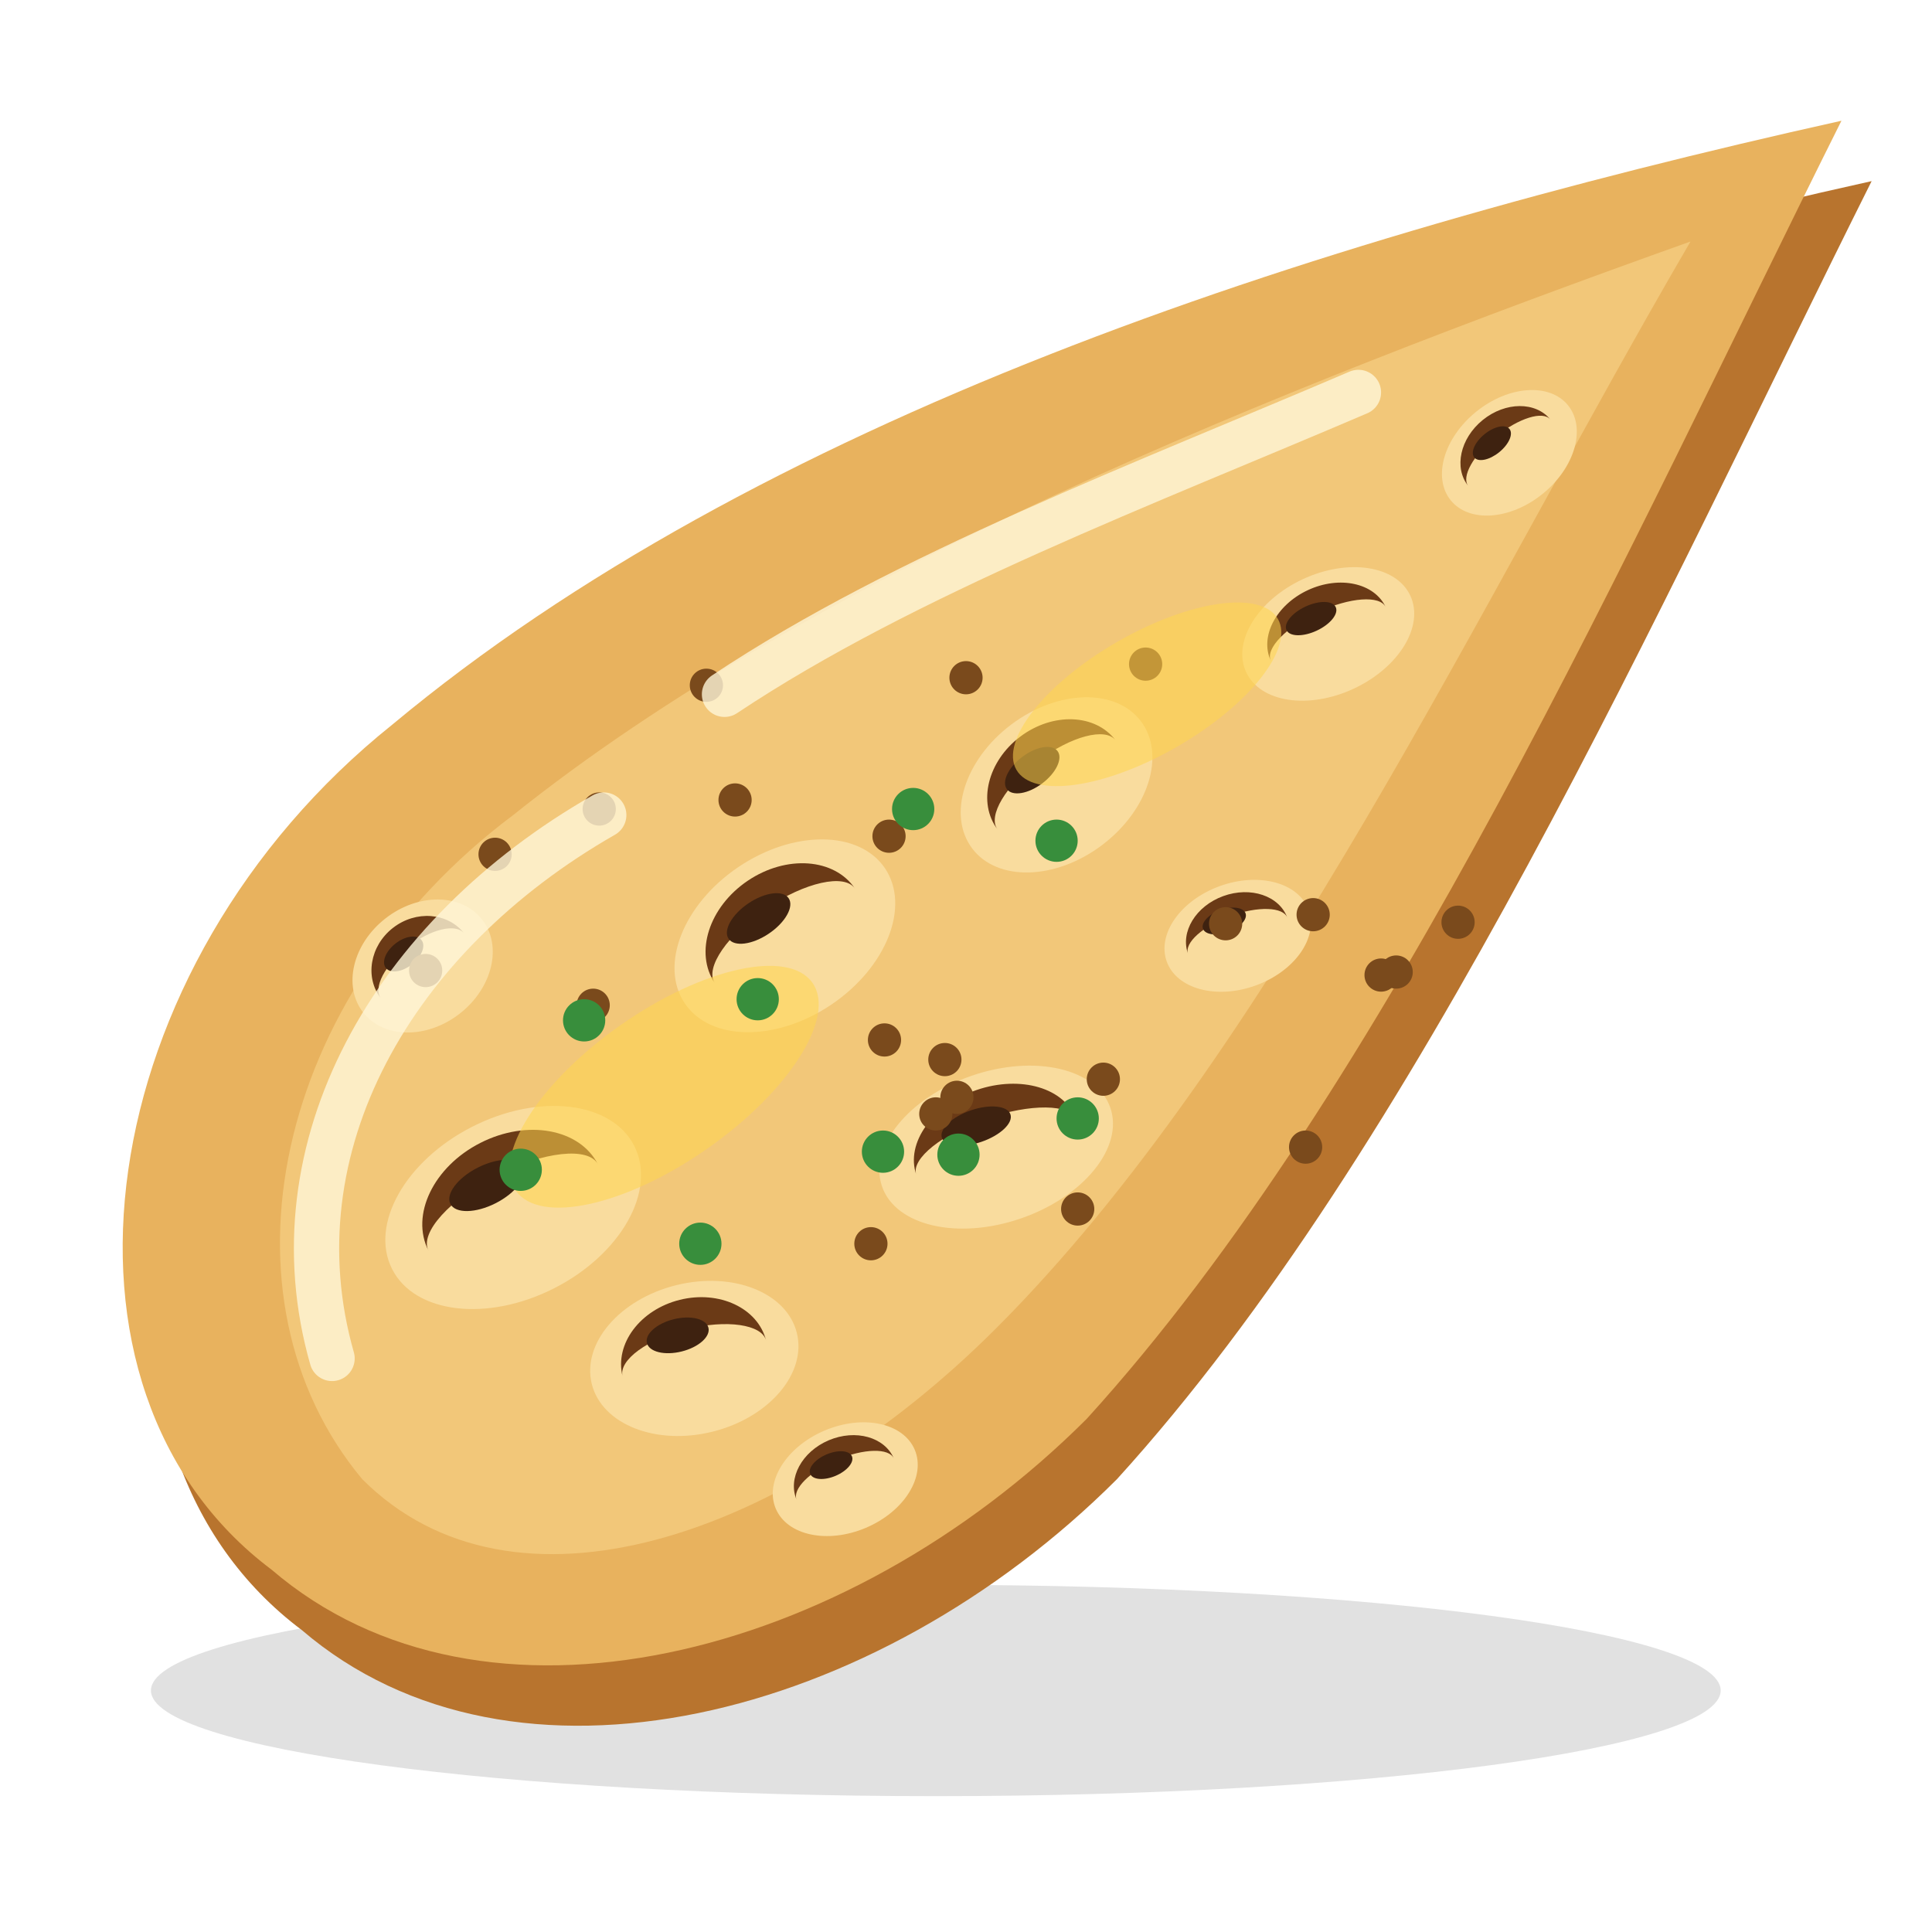
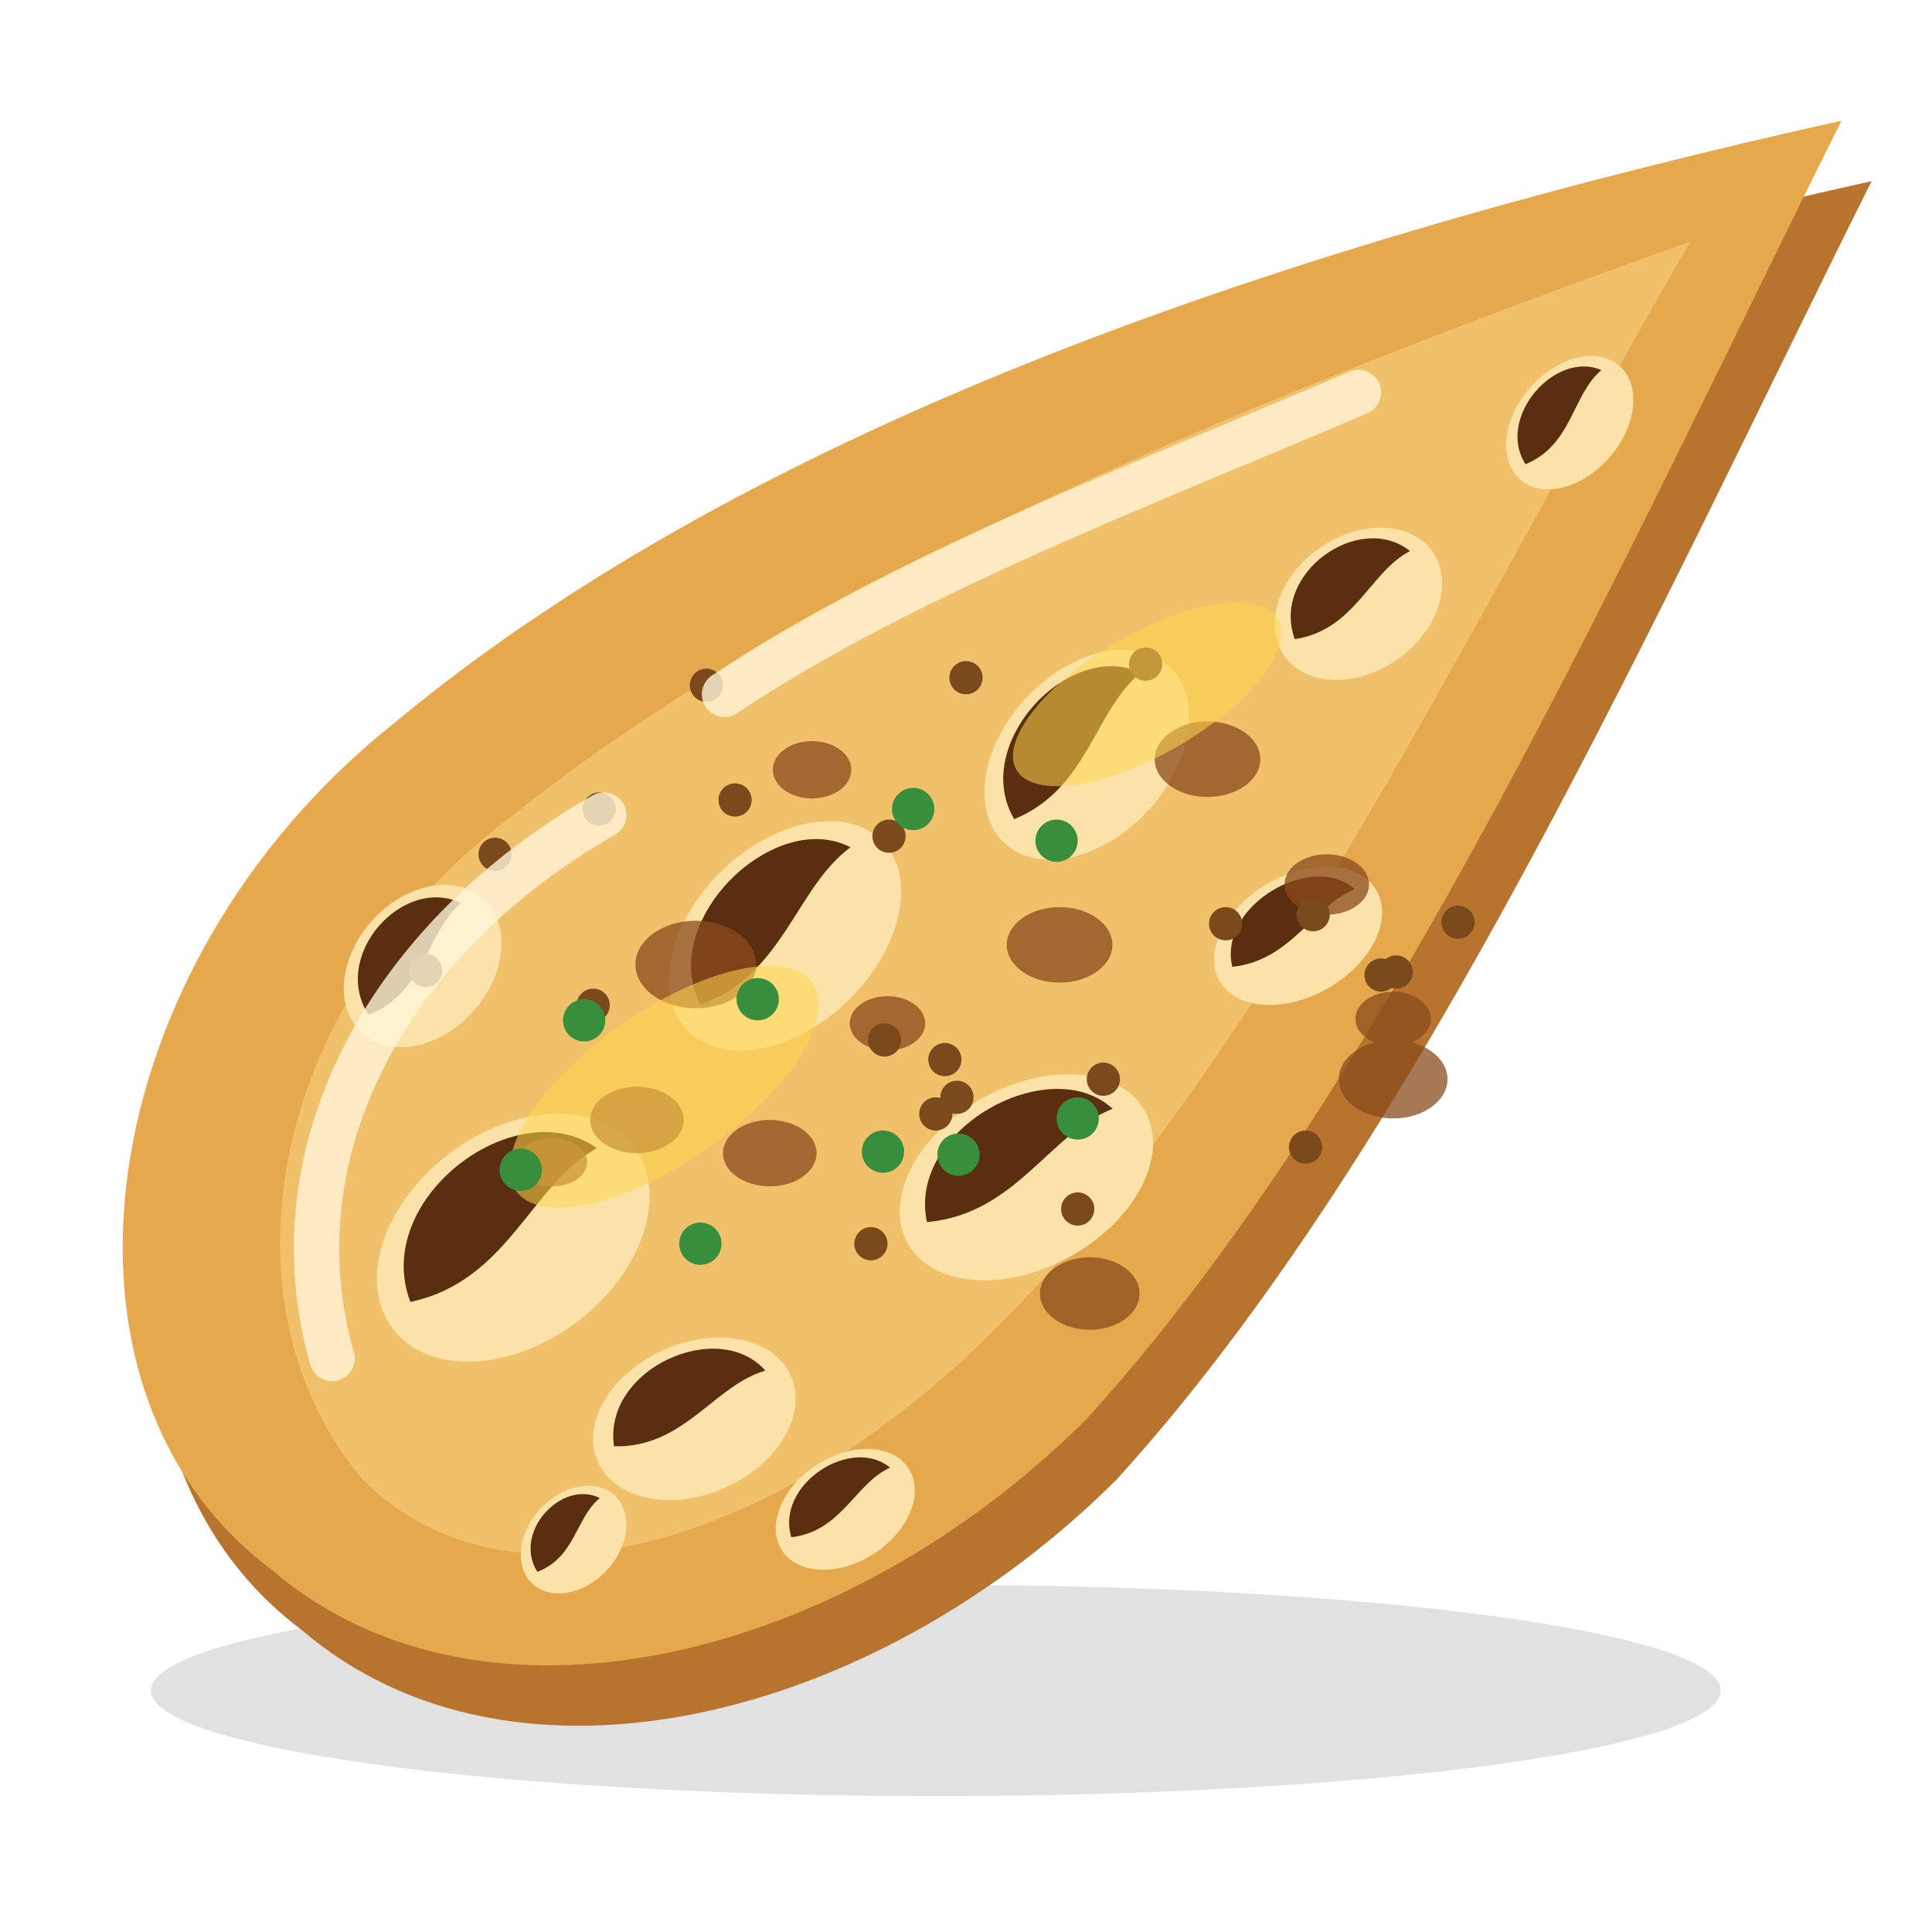
<svg xmlns="http://www.w3.org/2000/svg" viewBox="0 0 128 128">
  <ellipse cx="62" cy="112" rx="52" ry="7" fill="#000" opacity=".12" />
  <path transform="translate(2 4)" d="M18 104 C2 92 6 64 26 48 C50 28 86 16 122 8 C108 36 92 72 72 94 C56 110 32 116 18 104 Z" fill="#b8742e" />
-   <path d="M18 104 C2 92 6 64 26 48 C50 28 86 16 122 8 C108 36 92 72 72 94 C56 110 32 116 18 104 Z" fill="#e8b25e" />
-   <path d="M24 98 C14 86 18 66 34 54 C54 38 84 26 112 16 C98 40 84 70 66 88 C52 102 34 108 24 98Z" fill="#f2c779" />
-   <g transform="translate(34 80) rotate(-27)">
-     <ellipse rx="9" ry="6" fill="#f9dc9e" />
-     <path d="M-6.3 0 A6.3 4.8 0 0 1 6.3 0 A6.3 2.4 0 0 0 -6.3 0Z" fill="#6b3a16" />
-     <ellipse cx="-0.9" cy="-2.1" rx="2.7" ry="1.32" fill="#3e2210" />
+   <path d="M18 104 C2 92 6 64 26 48 C50 28 86 16 122 8 C108 36 92 72 72 94 C56 110 32 116 18 104 Z" fill="#e6a84c" />
+   <path d="M24 98 C14 86 18 66 34 54 C54 38 84 26 112 16 C98 40 84 70 66 88 C52 102 34 108 24 98Z" fill="#f0c06a" />
+   <g transform="translate(34 82) rotate(-37)">
+     <ellipse rx="10" ry="7" fill="#fbe2a8" />
+     <path d="M-8.0 -0.7 C-6.0 -7.7 6.0 -7.7 8.0 -1.4 C3.0 -2.1 -2.0 2.1 -8.0 -0.7 Z" fill="#5a2e0e" />
  </g>
-   <g transform="translate(52 62) rotate(-34)">
-     <ellipse rx="8" ry="5.5" fill="#f9dc9e" />
-     <path d="M-5.6 0 A5.6 4.4 0 0 1 5.6 0 A5.6 2.2 0 0 0 -5.6 0Z" fill="#6b3a16" />
-     <ellipse cx="-0.8" cy="-1.925" rx="2.4" ry="1.21" fill="#3e2210" />
+   <g transform="translate(52 62) rotate(-44)">
+     <ellipse rx="9" ry="6" fill="#fbe2a8" />
+     <path d="M-7.2 -0.6 C-5.4 -6.6 5.4 -6.6 7.2 -1.2 C2.7 -1.8 -1.8 1.8 -7.2 -0.6 Z" fill="#5a2e0e" />
  </g>
-   <g transform="translate(46 90) rotate(-14)">
-     <ellipse rx="7" ry="5" fill="#f9dc9e" />
-     <path d="M-4.9 0 A4.9 4.0 0 0 1 4.9 0 A4.9 2.0 0 0 0 -4.9 0Z" fill="#6b3a16" />
-     <ellipse cx="-0.7" cy="-1.75" rx="2.1" ry="1.1" fill="#3e2210" />
+   <g transform="translate(46 94) rotate(-24)">
+     <ellipse rx="7" ry="5" fill="#fbe2a8" />
+     <path d="M-5.6 -0.5 C-4.2 -5.5 4.2 -5.5 5.6 -1.0 C2.1 -1.5 -1.4 1.5 -5.6 -0.5 Z" fill="#5a2e0e" />
  </g>
-   <g transform="translate(70 52) rotate(-37)">
-     <ellipse rx="7" ry="5" fill="#f9dc9e" />
-     <path d="M-4.9 0 A4.9 4.0 0 0 1 4.9 0 A4.9 2.0 0 0 0 -4.9 0Z" fill="#6b3a16" />
-     <ellipse cx="-0.7" cy="-1.75" rx="2.1" ry="1.1" fill="#3e2210" />
+   <g transform="translate(72 50) rotate(-47)">
+     <ellipse rx="8" ry="5.5" fill="#fbe2a8" />
+     <path d="M-6.4 -0.6 C-4.8 -6.1 4.8 -6.1 6.4 -1.1 C2.4 -1.6 -1.6 1.6 -6.4 -0.6 Z" fill="#5a2e0e" />
  </g>
-   <g transform="translate(66 76) rotate(-19)">
-     <ellipse rx="8" ry="5" fill="#f9dc9e" />
-     <path d="M-5.6 0 A5.6 4.0 0 0 1 5.6 0 A5.6 2.0 0 0 0 -5.6 0Z" fill="#6b3a16" />
-     <ellipse cx="-0.8" cy="-1.75" rx="2.4" ry="1.1" fill="#3e2210" />
+   <g transform="translate(68 78) rotate(-29)">
+     <ellipse rx="9" ry="6" fill="#fbe2a8" />
+     <path d="M-7.2 -0.6 C-5.4 -6.6 5.4 -6.6 7.2 -1.2 C2.7 -1.8 -1.8 1.8 -7.2 -0.6 Z" fill="#5a2e0e" />
  </g>
-   <g transform="translate(88 42) rotate(-25)">
-     <ellipse rx="6" ry="4" fill="#f9dc9e" />
-     <path d="M-4.2 0 A4.2 3.2 0 0 1 4.2 0 A4.2 1.6 0 0 0 -4.2 0Z" fill="#6b3a16" />
-     <ellipse cx="-0.6" cy="-1.4" rx="1.8" ry="0.88" fill="#3e2210" />
+   <g transform="translate(90 40) rotate(-35)">
+     <ellipse rx="6" ry="4.5" fill="#fbe2a8" />
+     <path d="M-4.8 -0.5 C-3.6 -5.0 3.6 -5.0 4.8 -0.9 C1.8 -1.3 -1.2 1.3 -4.8 -0.5 Z" fill="#5a2e0e" />
  </g>
-   <g transform="translate(28 64) rotate(-38)">
-     <ellipse rx="5" ry="4" fill="#f9dc9e" />
-     <path d="M-3.5 0 A3.5 3.2 0 0 1 3.5 0 A3.5 1.6 0 0 0 -3.5 0Z" fill="#6b3a16" />
-     <ellipse cx="-0.5" cy="-1.4" rx="1.5" ry="0.88" fill="#3e2210" />
+   <g transform="translate(28 64) rotate(-48)">
+     <ellipse rx="6" ry="4.5" fill="#fbe2a8" />
+     <path d="M-4.8 -0.5 C-3.6 -5.0 3.6 -5.0 4.8 -0.9 C1.8 -1.3 -1.2 1.3 -4.8 -0.5 Z" fill="#5a2e0e" />
  </g>
-   <g transform="translate(82 62) rotate(-20)">
-     <ellipse rx="5" ry="3.5" fill="#f9dc9e" />
-     <path d="M-3.5 0 A3.5 2.8 0 0 1 3.5 0 A3.5 1.4 0 0 0 -3.5 0Z" fill="#6b3a16" />
-     <ellipse cx="-0.5" cy="-1.225" rx="1.5" ry="0.77" fill="#3e2210" />
+   <g transform="translate(86 62) rotate(-30)">
+     <ellipse rx="6" ry="4" fill="#fbe2a8" />
+     <path d="M-4.8 -0.4 C-3.6 -4.4 3.6 -4.4 4.8 -0.8 C1.8 -1.2 -1.2 1.2 -4.8 -0.4 Z" fill="#5a2e0e" />
  </g>
-   <g transform="translate(100 30) rotate(-39)">
-     <ellipse rx="5" ry="3.5" fill="#f9dc9e" />
-     <path d="M-3.5 0 A3.5 2.8 0 0 1 3.5 0 A3.5 1.4 0 0 0 -3.5 0Z" fill="#6b3a16" />
-     <ellipse cx="-0.5" cy="-1.225" rx="1.5" ry="0.77" fill="#3e2210" />
+   <g transform="translate(104 28) rotate(-49)">
+     <ellipse rx="5" ry="3.5" fill="#fbe2a8" />
+     <path d="M-4.0 -0.4 C-3.0 -3.9 3.0 -3.9 4.0 -0.7 C1.5 -1.1 -1.0 1.1 -4.0 -0.4 Z" fill="#5a2e0e" />
  </g>
-   <g transform="translate(56 98) rotate(-23)">
-     <ellipse rx="5" ry="3.5" fill="#f9dc9e" />
-     <path d="M-3.5 0 A3.5 2.8 0 0 1 3.5 0 A3.5 1.4 0 0 0 -3.5 0Z" fill="#6b3a16" />
-     <ellipse cx="-0.5" cy="-1.225" rx="1.5" ry="0.77" fill="#3e2210" />
+   <g transform="translate(56 100) rotate(-33)">
+     <ellipse rx="5" ry="3.5" fill="#fbe2a8" />
+     <path d="M-4.0 -0.4 C-3.0 -3.9 3.0 -3.9 4.0 -0.7 C1.5 -1.1 -1.0 1.1 -4.0 -0.4 Z" fill="#5a2e0e" />
+   </g>
+   <g transform="translate(38 102) rotate(-47)">
+     <ellipse rx="4" ry="3" fill="#fbe2a8" />
+     <path d="M-3.2 -0.3 C-2.4 -3.3 2.4 -3.3 3.2 -0.6 C1.2 -0.9 -0.8 0.9 -3.2 -0.3 Z" fill="#5a2e0e" />
+   </g>
+   <g fill="#8a4b1c" opacity=".75">
+     <ellipse cx="36.6" cy="77.0" rx="2.3" ry="1.6" />
+     <ellipse cx="42.2" cy="74.2" rx="3.1" ry="2.2" />
+     <ellipse cx="58.8" cy="67.8" rx="2.5" ry="1.8" />
+     <ellipse cx="46.1" cy="63.9" rx="4.0" ry="2.9" />
+     <ellipse cx="53.8" cy="51.0" rx="2.6" ry="1.9" />
+     <ellipse cx="70.2" cy="62.6" rx="3.5" ry="2.5" />
+     <ellipse cx="51.0" cy="76.4" rx="3.1" ry="2.2" />
+     <ellipse cx="72.2" cy="85.7" rx="3.3" ry="2.4" />
+     <ellipse cx="92.3" cy="67.5" rx="2.5" ry="1.8" />
+     <ellipse cx="92.3" cy="71.5" rx="3.6" ry="2.6" />
+     <ellipse cx="87.9" cy="58.6" rx="2.8" ry="2.0" />
+     <ellipse cx="80.0" cy="50.3" rx="3.5" ry="2.5" />
  </g>
  <g fill="#7a4a1c">
    <circle cx="58.6" cy="68.9" r="1.1" />
    <circle cx="92.5" cy="64.4" r="1.1" />
    <circle cx="62.6" cy="70.2" r="1.1" />
    <circle cx="39.3" cy="66.6" r="1.1" />
    <circle cx="71.4" cy="80.1" r="1.1" />
    <circle cx="32.8" cy="56.6" r="1.1" />
    <circle cx="75.9" cy="44.0" r="1.1" />
    <circle cx="73.1" cy="71.5" r="1.1" />
    <circle cx="64.0" cy="44.9" r="1.1" />
    <circle cx="39.7" cy="53.6" r="1.1" />
    <circle cx="28.2" cy="64.3" r="1.1" />
    <circle cx="57.7" cy="82.4" r="1.1" />
    <circle cx="63.4" cy="72.7" r="1.1" />
    <circle cx="62.0" cy="73.8" r="1.1" />
    <circle cx="58.9" cy="55.4" r="1.1" />
    <circle cx="86.5" cy="76.0" r="1.1" />
    <circle cx="48.7" cy="53.0" r="1.1" />
    <circle cx="46.8" cy="45.4" r="1.1" />
    <circle cx="81.2" cy="61.2" r="1.1" />
    <circle cx="87.0" cy="60.6" r="1.1" />
    <circle cx="91.5" cy="64.6" r="1.1" />
    <circle cx="96.6" cy="61.1" r="1.1" />
  </g>
  <path d="M22 90 C18 76 26 62 40 54 M48 46 C60 38 76 32 90 26" fill="none" stroke="#fff6d8" stroke-width="3" stroke-linecap="round" opacity=".8" />
  <g fill="#ffd54f" opacity=".55">
    <ellipse cx="44" cy="72" rx="12" ry="5" transform="rotate(-35 44 72)" />
    <ellipse cx="76" cy="46" rx="10" ry="4" transform="rotate(-30 76 46)" />
  </g>
  <g fill="#388e3c">
    <circle cx="58.5" cy="76.3" r="1.4" />
    <circle cx="70.0" cy="55.7" r="1.4" />
    <circle cx="46.4" cy="82.4" r="1.4" />
    <circle cx="71.4" cy="74.1" r="1.4" />
    <circle cx="63.5" cy="76.5" r="1.4" />
    <circle cx="38.7" cy="67.6" r="1.4" />
    <circle cx="34.5" cy="77.5" r="1.4" />
    <circle cx="50.2" cy="66.2" r="1.4" />
    <circle cx="60.5" cy="53.6" r="1.4" />
  </g>
</svg>
